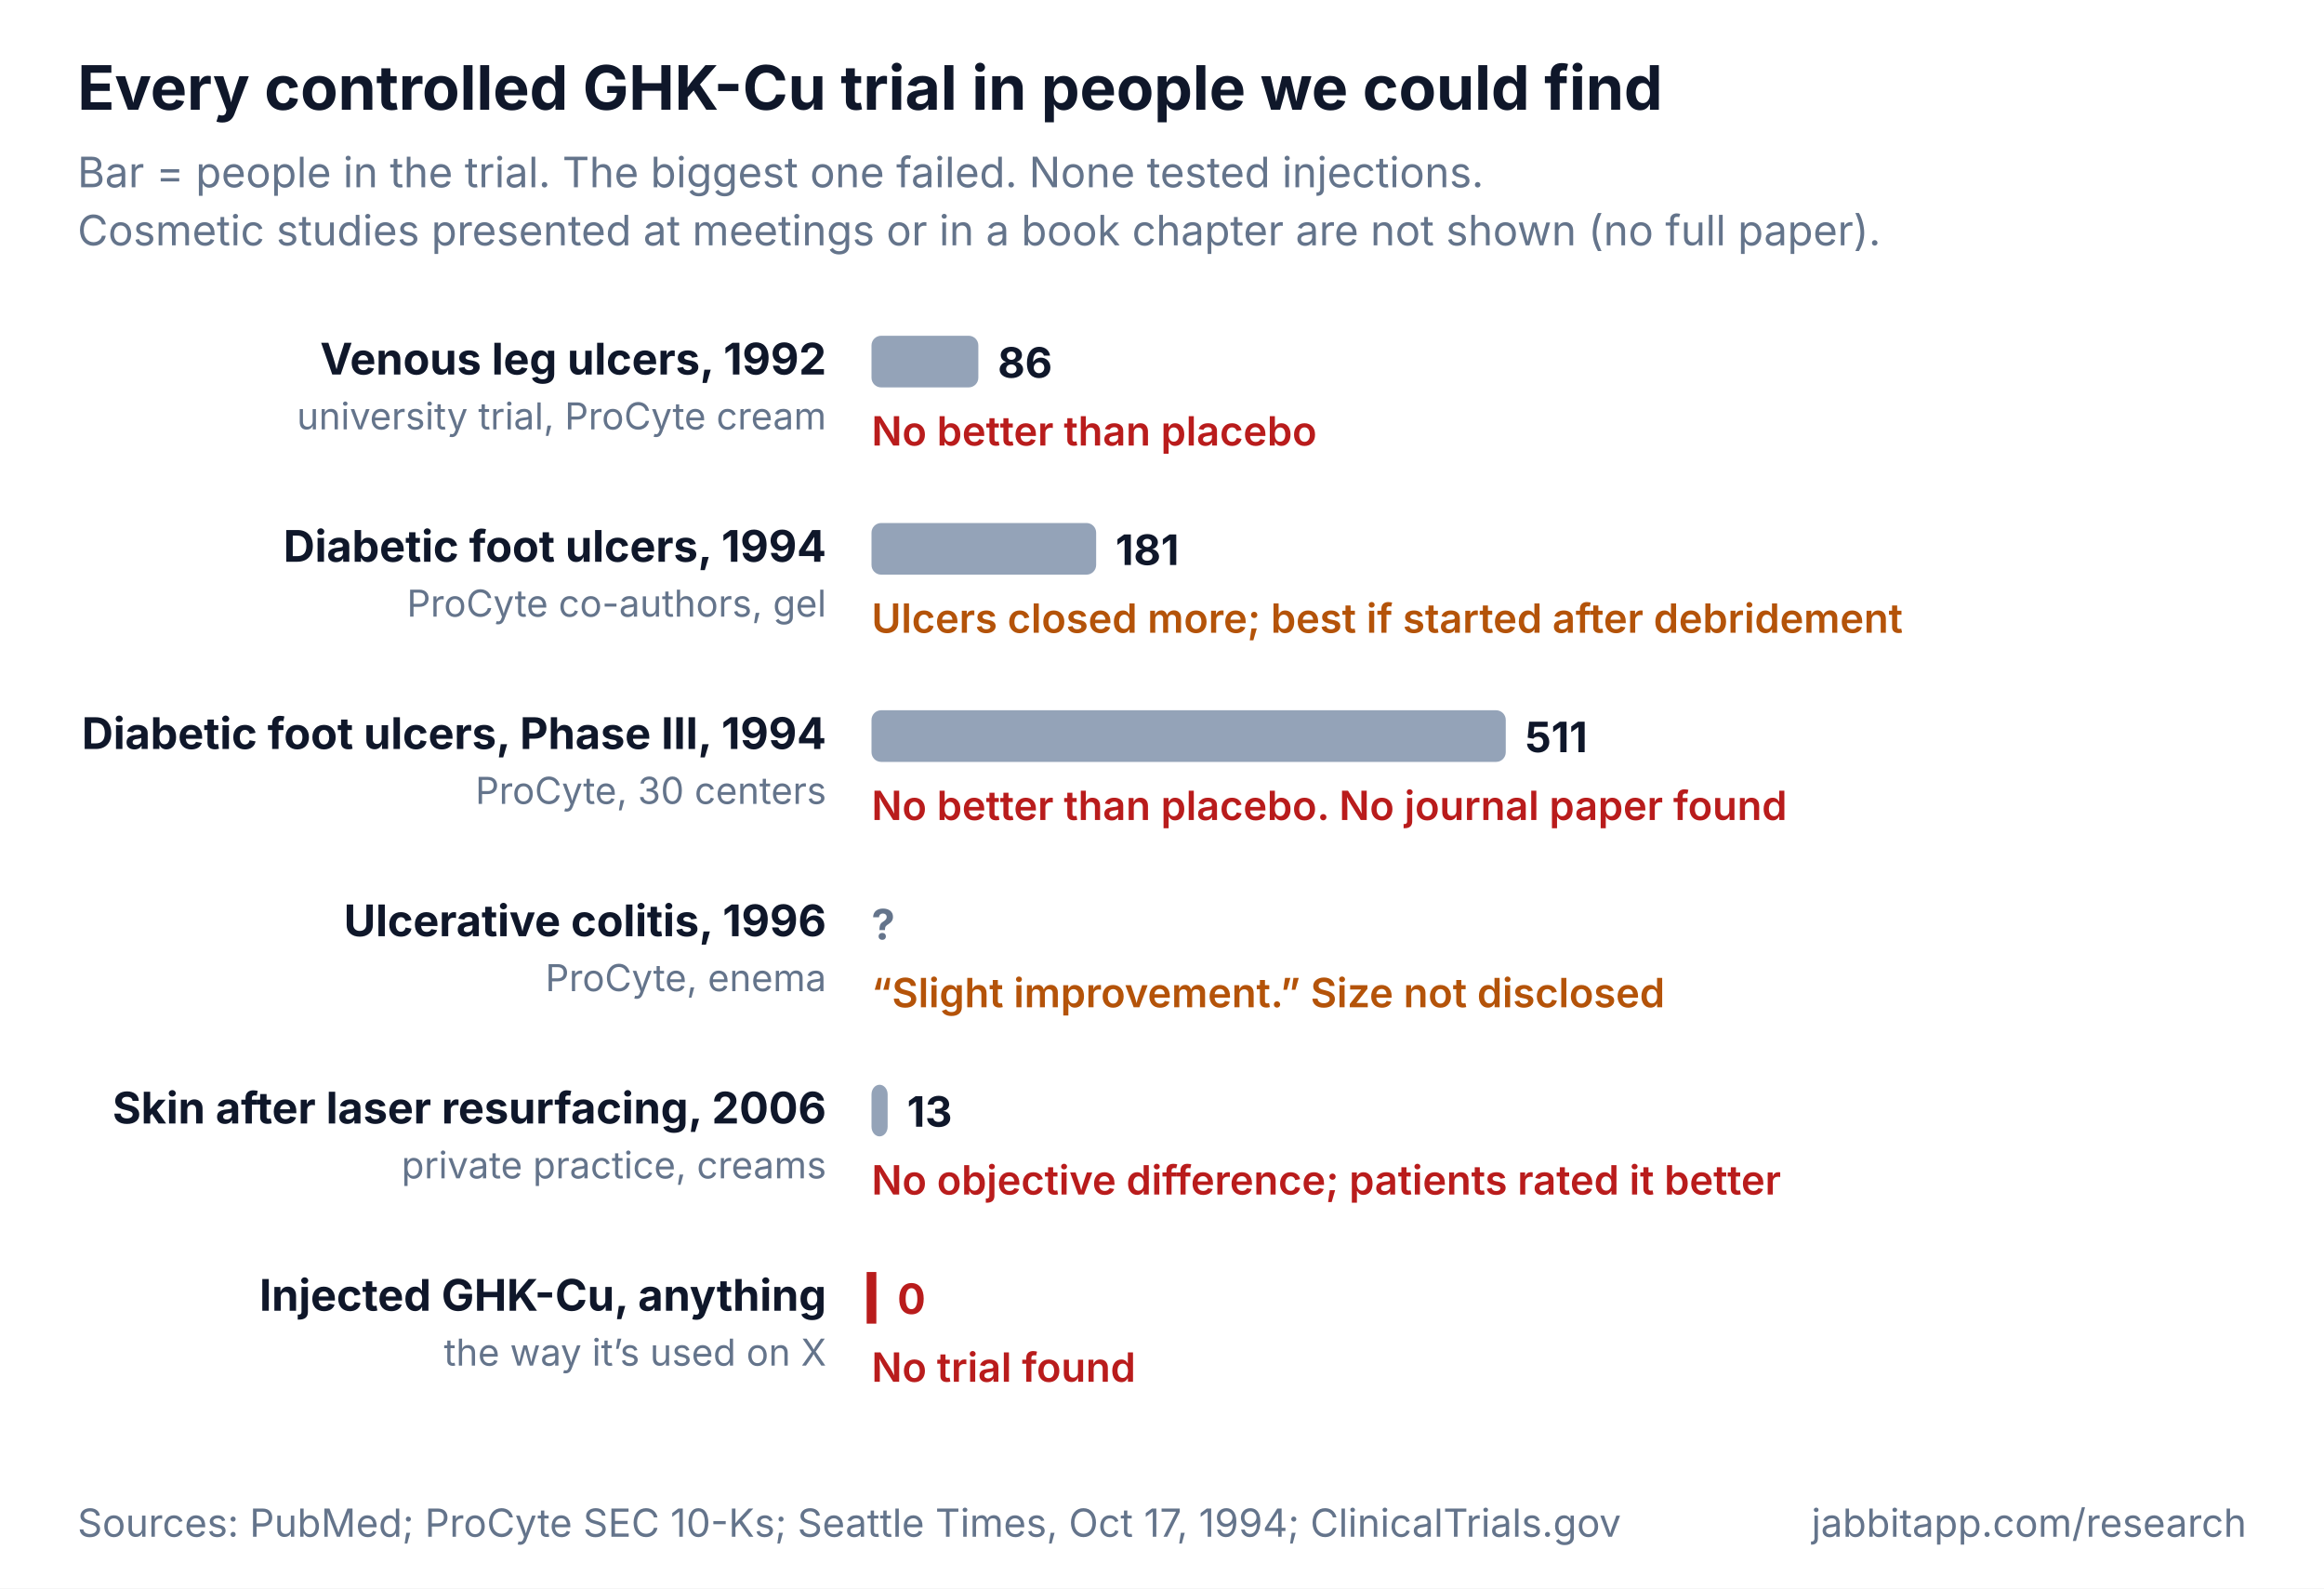
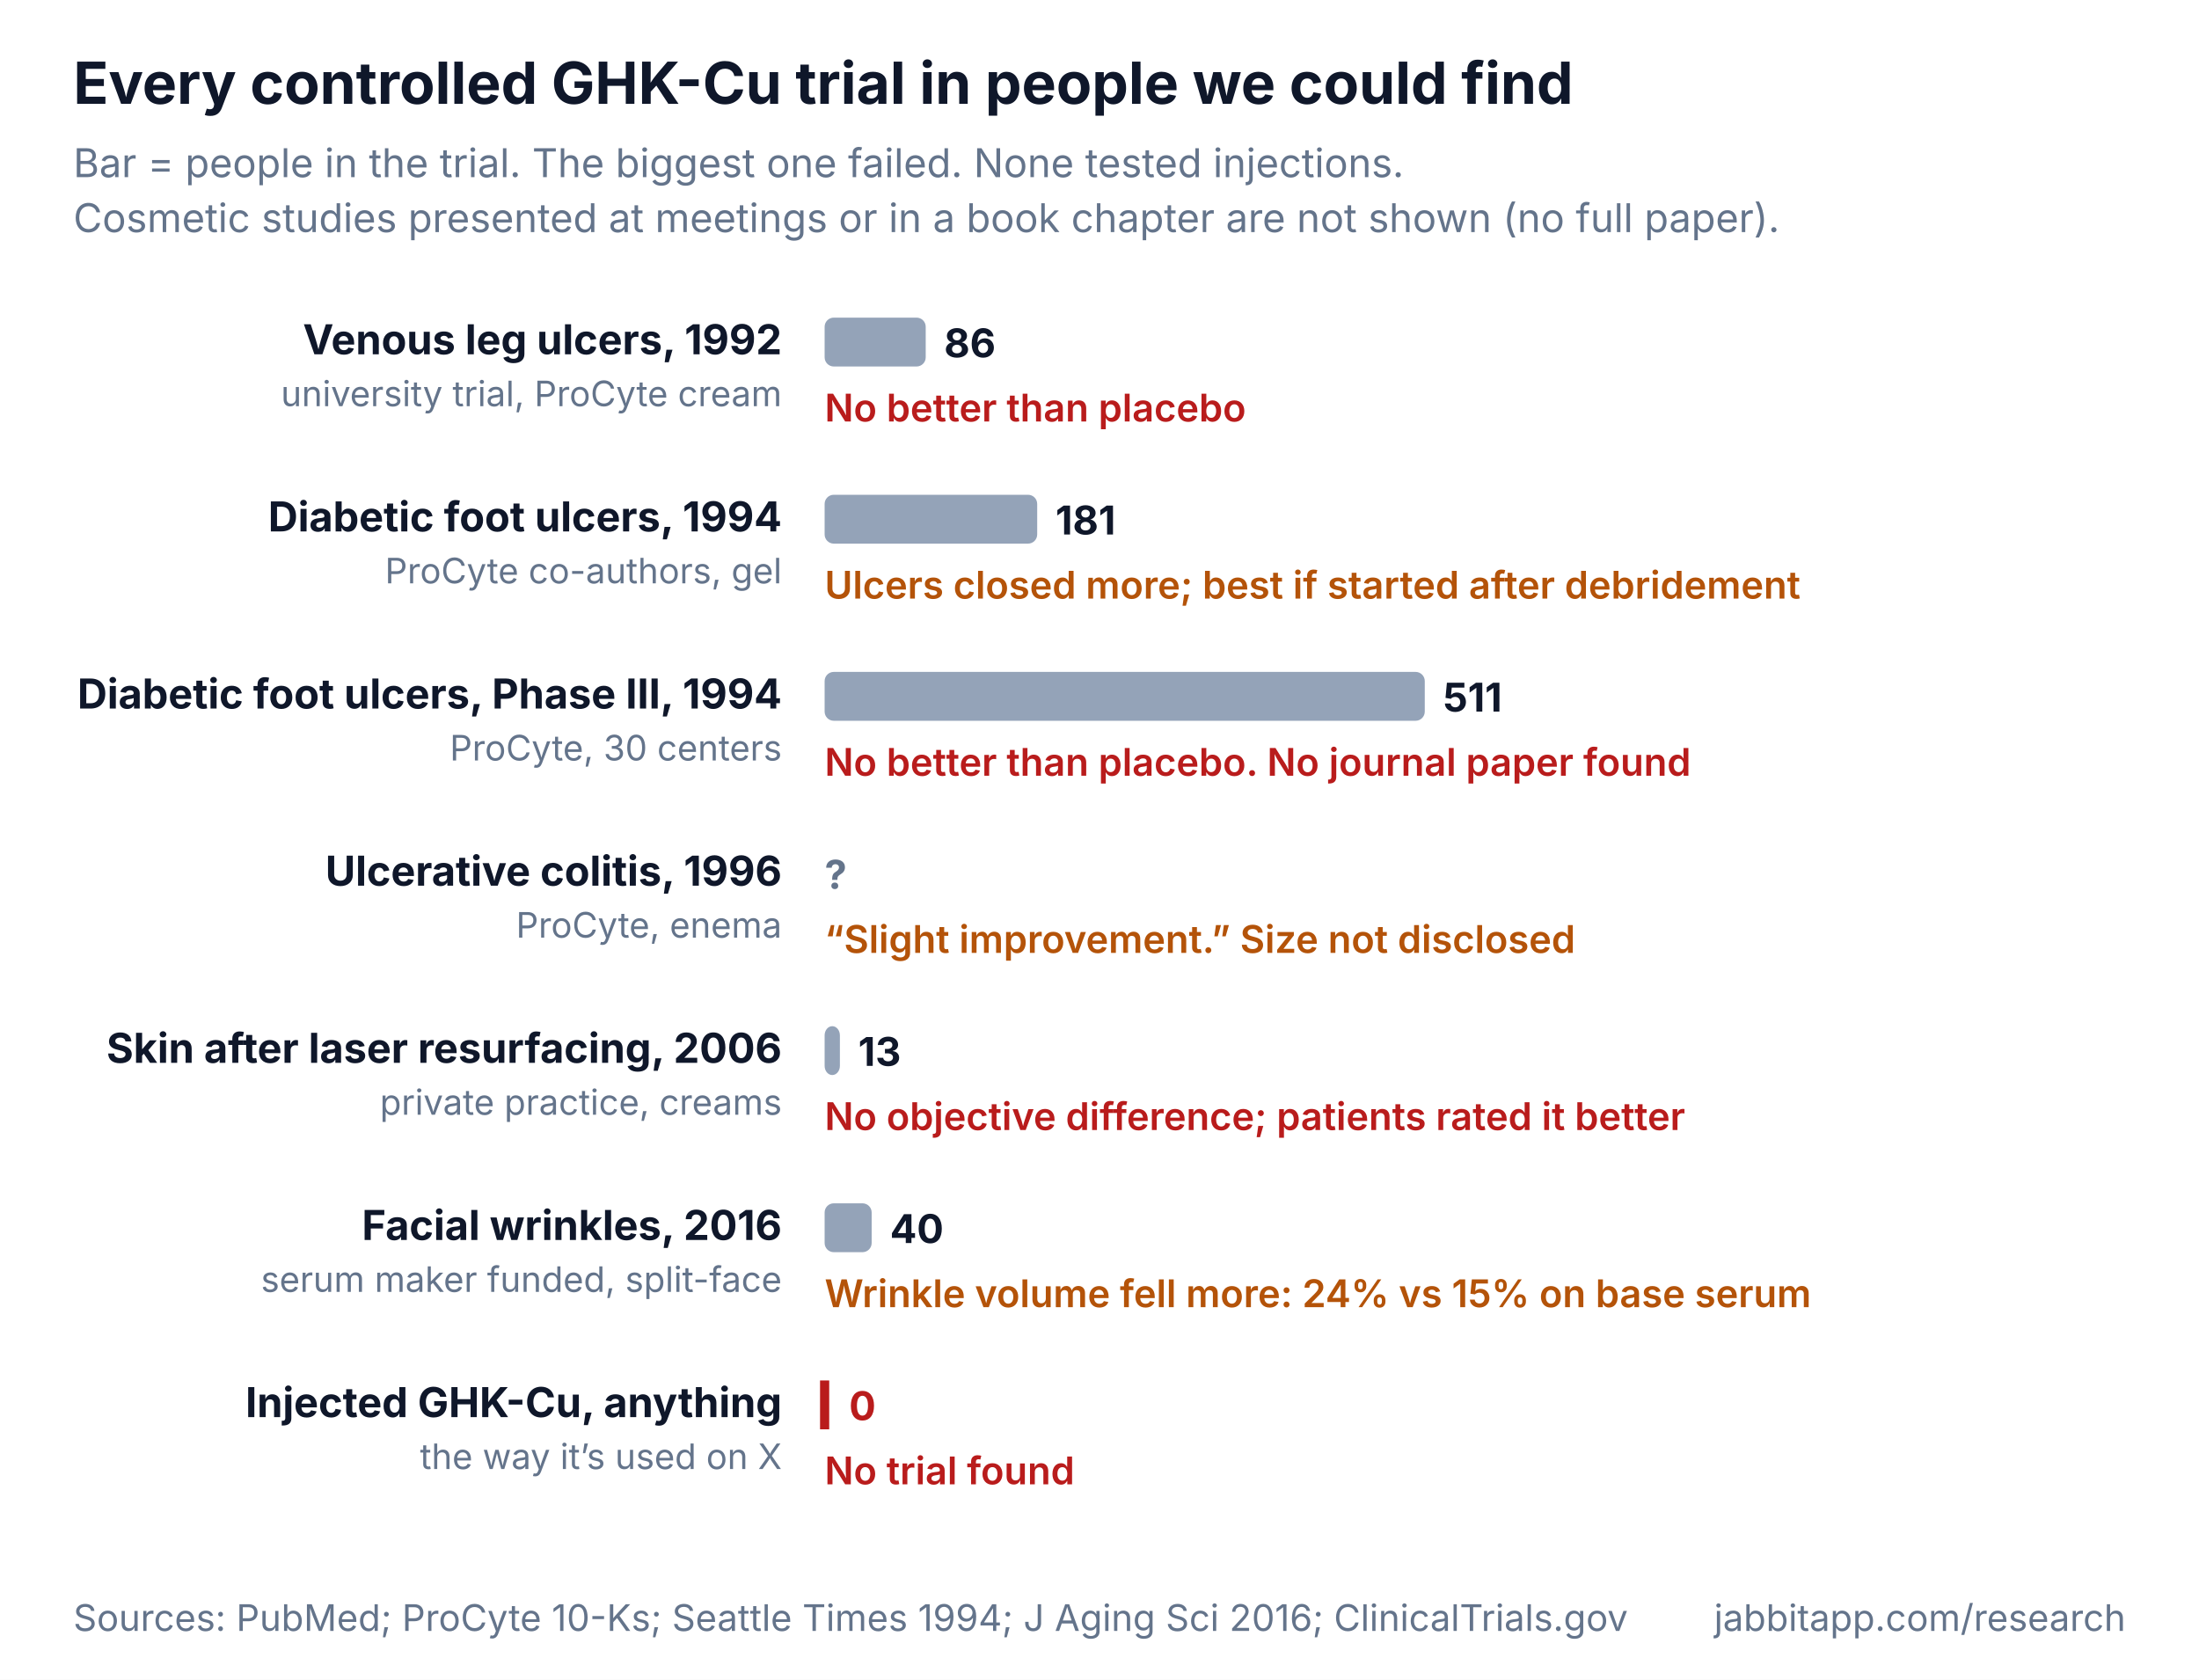
- <svg xmlns="http://www.w3.org/2000/svg" viewBox="0 0 720 492" width="720" height="492" role="img" aria-labelledby="t1 d1">
-   <rect width="720" height="492" fill="#fff" />
+ <svg xmlns="http://www.w3.org/2000/svg" viewBox="0 0 720 550" width="720" height="550" role="img" aria-labelledby="t1 d1">
+   <rect width="720" height="550" fill="#fff" />
  <text x="24" y="34" font-family="Inter, -apple-system, 'Segoe UI', Roboto, Helvetica, Arial, sans-serif" font-size="19" font-weight="700" fill="#0f172a">Every controlled GHK-Cu trial in people we could find</text>
  <text x="24" y="58" font-family="Inter, -apple-system, 'Segoe UI', Roboto, Helvetica, Arial, sans-serif" font-size="13" fill="#64748b">Bar = people in the trial. The biggest one failed. None tested injections.</text>
  <text x="24" y="76" font-family="Inter, -apple-system, 'Segoe UI', Roboto, Helvetica, Arial, sans-serif" font-size="13" fill="#64748b">Cosmetic studies presented at meetings or in a book chapter are not shown (no full paper).</text>
  <text x="256" y="116" text-anchor="end" font-family="Inter, -apple-system, 'Segoe UI', Roboto, Helvetica, Arial, sans-serif" font-size="13.5" font-weight="700" fill="#0f172a">Venous leg ulcers, 1992</text>
  <text x="256" y="133" text-anchor="end" font-family="Inter, -apple-system, 'Segoe UI', Roboto, Helvetica, Arial, sans-serif" font-size="11.5" fill="#64748b">university trial, ProCyte cream</text>
  <rect x="270" y="104" width="33.1" height="16" rx="3" fill="#94a3b8" />
  <text x="309.1" y="117" font-family="Inter, -apple-system, 'Segoe UI', Roboto, Helvetica, Arial, sans-serif" font-size="13" font-weight="700" fill="#0f172a">86</text>
  <text x="270" y="138" font-family="Inter, -apple-system, 'Segoe UI', Roboto, Helvetica, Arial, sans-serif" font-size="12.5" font-weight="600" fill="#b91c1c">No better than placebo</text>
  <text x="256" y="174" text-anchor="end" font-family="Inter, -apple-system, 'Segoe UI', Roboto, Helvetica, Arial, sans-serif" font-size="13.5" font-weight="700" fill="#0f172a">Diabetic foot ulcers, 1994</text>
  <text x="256" y="191" text-anchor="end" font-family="Inter, -apple-system, 'Segoe UI', Roboto, Helvetica, Arial, sans-serif" font-size="11.5" fill="#64748b">ProCyte co-authors, gel</text>
  <rect x="270" y="162" width="69.6" height="16" rx="3" fill="#94a3b8" />
  <text x="345.6" y="175" font-family="Inter, -apple-system, 'Segoe UI', Roboto, Helvetica, Arial, sans-serif" font-size="13" font-weight="700" fill="#0f172a">181</text>
  <text x="270" y="196" font-family="Inter, -apple-system, 'Segoe UI', Roboto, Helvetica, Arial, sans-serif" font-size="12.5" font-weight="600" fill="#b45309">Ulcers closed more; best if started after debridement</text>
  <text x="256" y="232" text-anchor="end" font-family="Inter, -apple-system, 'Segoe UI', Roboto, Helvetica, Arial, sans-serif" font-size="13.5" font-weight="700" fill="#0f172a">Diabetic foot ulcers, Phase III, 1994</text>
  <text x="256" y="249" text-anchor="end" font-family="Inter, -apple-system, 'Segoe UI', Roboto, Helvetica, Arial, sans-serif" font-size="11.5" fill="#64748b">ProCyte, 30 centers</text>
  <rect x="270" y="220" width="196.5" height="16" rx="3" fill="#94a3b8" />
  <text x="472.5" y="233" font-family="Inter, -apple-system, 'Segoe UI', Roboto, Helvetica, Arial, sans-serif" font-size="13" font-weight="700" fill="#0f172a">511</text>
  <text x="270" y="254" font-family="Inter, -apple-system, 'Segoe UI', Roboto, Helvetica, Arial, sans-serif" font-size="12.5" font-weight="600" fill="#b91c1c">No better than placebo. No journal paper found</text>
  <text x="256" y="290" text-anchor="end" font-family="Inter, -apple-system, 'Segoe UI', Roboto, Helvetica, Arial, sans-serif" font-size="13.5" font-weight="700" fill="#0f172a">Ulcerative colitis, 1996</text>
  <text x="256" y="307" text-anchor="end" font-family="Inter, -apple-system, 'Segoe UI', Roboto, Helvetica, Arial, sans-serif" font-size="11.5" fill="#64748b">ProCyte, enema</text>
  <text x="270" y="291" font-family="Inter, -apple-system, 'Segoe UI', Roboto, Helvetica, Arial, sans-serif" font-size="13" font-weight="700" fill="#64748b">?</text>
  <text x="270" y="312" font-family="Inter, -apple-system, 'Segoe UI', Roboto, Helvetica, Arial, sans-serif" font-size="12.5" font-weight="600" fill="#b45309">“Slight improvement.” Size not disclosed</text>
  <text x="256" y="348" text-anchor="end" font-family="Inter, -apple-system, 'Segoe UI', Roboto, Helvetica, Arial, sans-serif" font-size="13.5" font-weight="700" fill="#0f172a">Skin after laser resurfacing, 2006</text>
  <text x="256" y="365" text-anchor="end" font-family="Inter, -apple-system, 'Segoe UI', Roboto, Helvetica, Arial, sans-serif" font-size="11.5" fill="#64748b">private practice, creams</text>
  <rect x="270" y="336" width="5.0" height="16" rx="3" fill="#94a3b8" />
  <text x="281.0" y="349" font-family="Inter, -apple-system, 'Segoe UI', Roboto, Helvetica, Arial, sans-serif" font-size="13" font-weight="700" fill="#0f172a">13</text>
  <text x="270" y="370" font-family="Inter, -apple-system, 'Segoe UI', Roboto, Helvetica, Arial, sans-serif" font-size="12.5" font-weight="600" fill="#b91c1c">No objective difference; patients rated it better</text>
-   <text x="256" y="406" text-anchor="end" font-family="Inter, -apple-system, 'Segoe UI', Roboto, Helvetica, Arial, sans-serif" font-size="13.5" font-weight="700" fill="#0f172a">Injected GHK-Cu, anything</text>
-   <text x="256" y="423" text-anchor="end" font-family="Inter, -apple-system, 'Segoe UI', Roboto, Helvetica, Arial, sans-serif" font-size="11.5" fill="#64748b">the way it’s used on X</text>
-   <line x1="270" y1="394" x2="270" y2="410" stroke="#b91c1c" stroke-width="3" />
-   <text x="278" y="407" font-family="Inter, -apple-system, 'Segoe UI', Roboto, Helvetica, Arial, sans-serif" font-size="13" font-weight="700" fill="#b91c1c">0</text>
-   <text x="270" y="428" font-family="Inter, -apple-system, 'Segoe UI', Roboto, Helvetica, Arial, sans-serif" font-size="12.5" font-weight="600" fill="#b91c1c">No trial found</text>
-   <text x="24" y="476" font-family="Inter, -apple-system, 'Segoe UI', Roboto, Helvetica, Arial, sans-serif" font-size="12" fill="#64748b">Sources: PubMed; ProCyte SEC 10-Ks; Seattle Times, Oct 17, 1994; ClinicalTrials.gov</text>
-   <text x="696" y="476" text-anchor="end" font-family="Inter, -apple-system, 'Segoe UI', Roboto, Helvetica, Arial, sans-serif" font-size="12" fill="#64748b">jabbitapp.com/research</text>
+   <text x="256" y="406" text-anchor="end" font-family="Inter, -apple-system, 'Segoe UI', Roboto, Helvetica, Arial, sans-serif" font-size="13.5" font-weight="700" fill="#0f172a">Facial wrinkles, 2016</text>
+   <text x="256" y="423" text-anchor="end" font-family="Inter, -apple-system, 'Segoe UI', Roboto, Helvetica, Arial, sans-serif" font-size="11.5" fill="#64748b">serum maker funded, split-face</text>
+   <rect x="270" y="394" width="15.4" height="16" rx="3" fill="#94a3b8" />
+   <text x="291.4" y="407" font-family="Inter, -apple-system, 'Segoe UI', Roboto, Helvetica, Arial, sans-serif" font-size="13" font-weight="700" fill="#0f172a">40</text>
+   <text x="270" y="428" font-family="Inter, -apple-system, 'Segoe UI', Roboto, Helvetica, Arial, sans-serif" font-size="12.5" font-weight="600" fill="#b45309">Wrinkle volume fell more: 24% vs 15% on base serum</text>
+   <text x="256" y="464" text-anchor="end" font-family="Inter, -apple-system, 'Segoe UI', Roboto, Helvetica, Arial, sans-serif" font-size="13.5" font-weight="700" fill="#0f172a">Injected GHK-Cu, anything</text>
+   <text x="256" y="481" text-anchor="end" font-family="Inter, -apple-system, 'Segoe UI', Roboto, Helvetica, Arial, sans-serif" font-size="11.5" fill="#64748b">the way it’s used on X</text>
+   <line x1="270" y1="452" x2="270" y2="468" stroke="#b91c1c" stroke-width="3" />
+   <text x="278" y="465" font-family="Inter, -apple-system, 'Segoe UI', Roboto, Helvetica, Arial, sans-serif" font-size="13" font-weight="700" fill="#b91c1c">0</text>
+   <text x="270" y="486" font-family="Inter, -apple-system, 'Segoe UI', Roboto, Helvetica, Arial, sans-serif" font-size="12.5" font-weight="600" fill="#b91c1c">No trial found</text>
+   <text x="24" y="534" font-family="Inter, -apple-system, 'Segoe UI', Roboto, Helvetica, Arial, sans-serif" font-size="12" fill="#64748b">Sources: PubMed; ProCyte 10-Ks; Seattle Times 1994; J Aging Sci 2016; ClinicalTrials.gov</text>
+   <text x="696" y="534" text-anchor="end" font-family="Inter, -apple-system, 'Segoe UI', Roboto, Helvetica, Arial, sans-serif" font-size="12" fill="#64748b">jabbitapp.com/research</text>
</svg>
